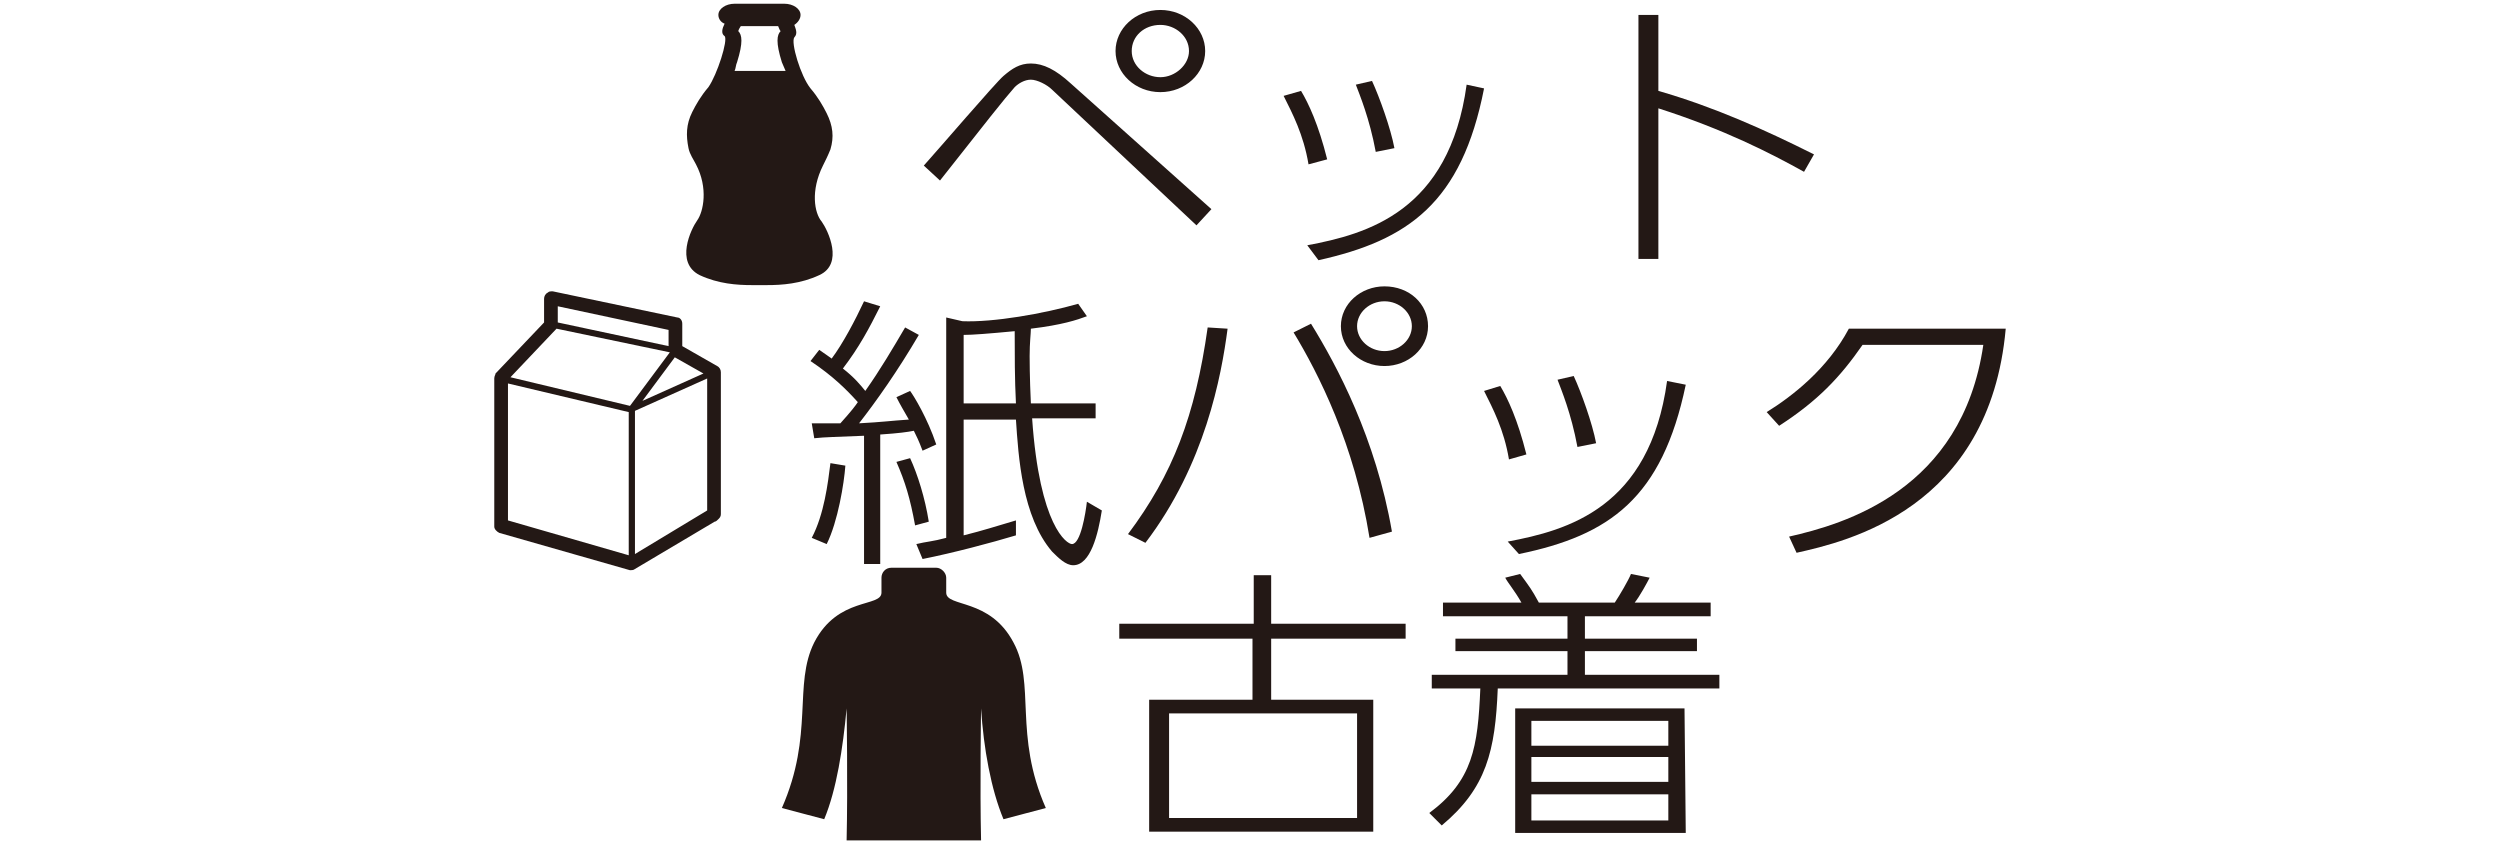
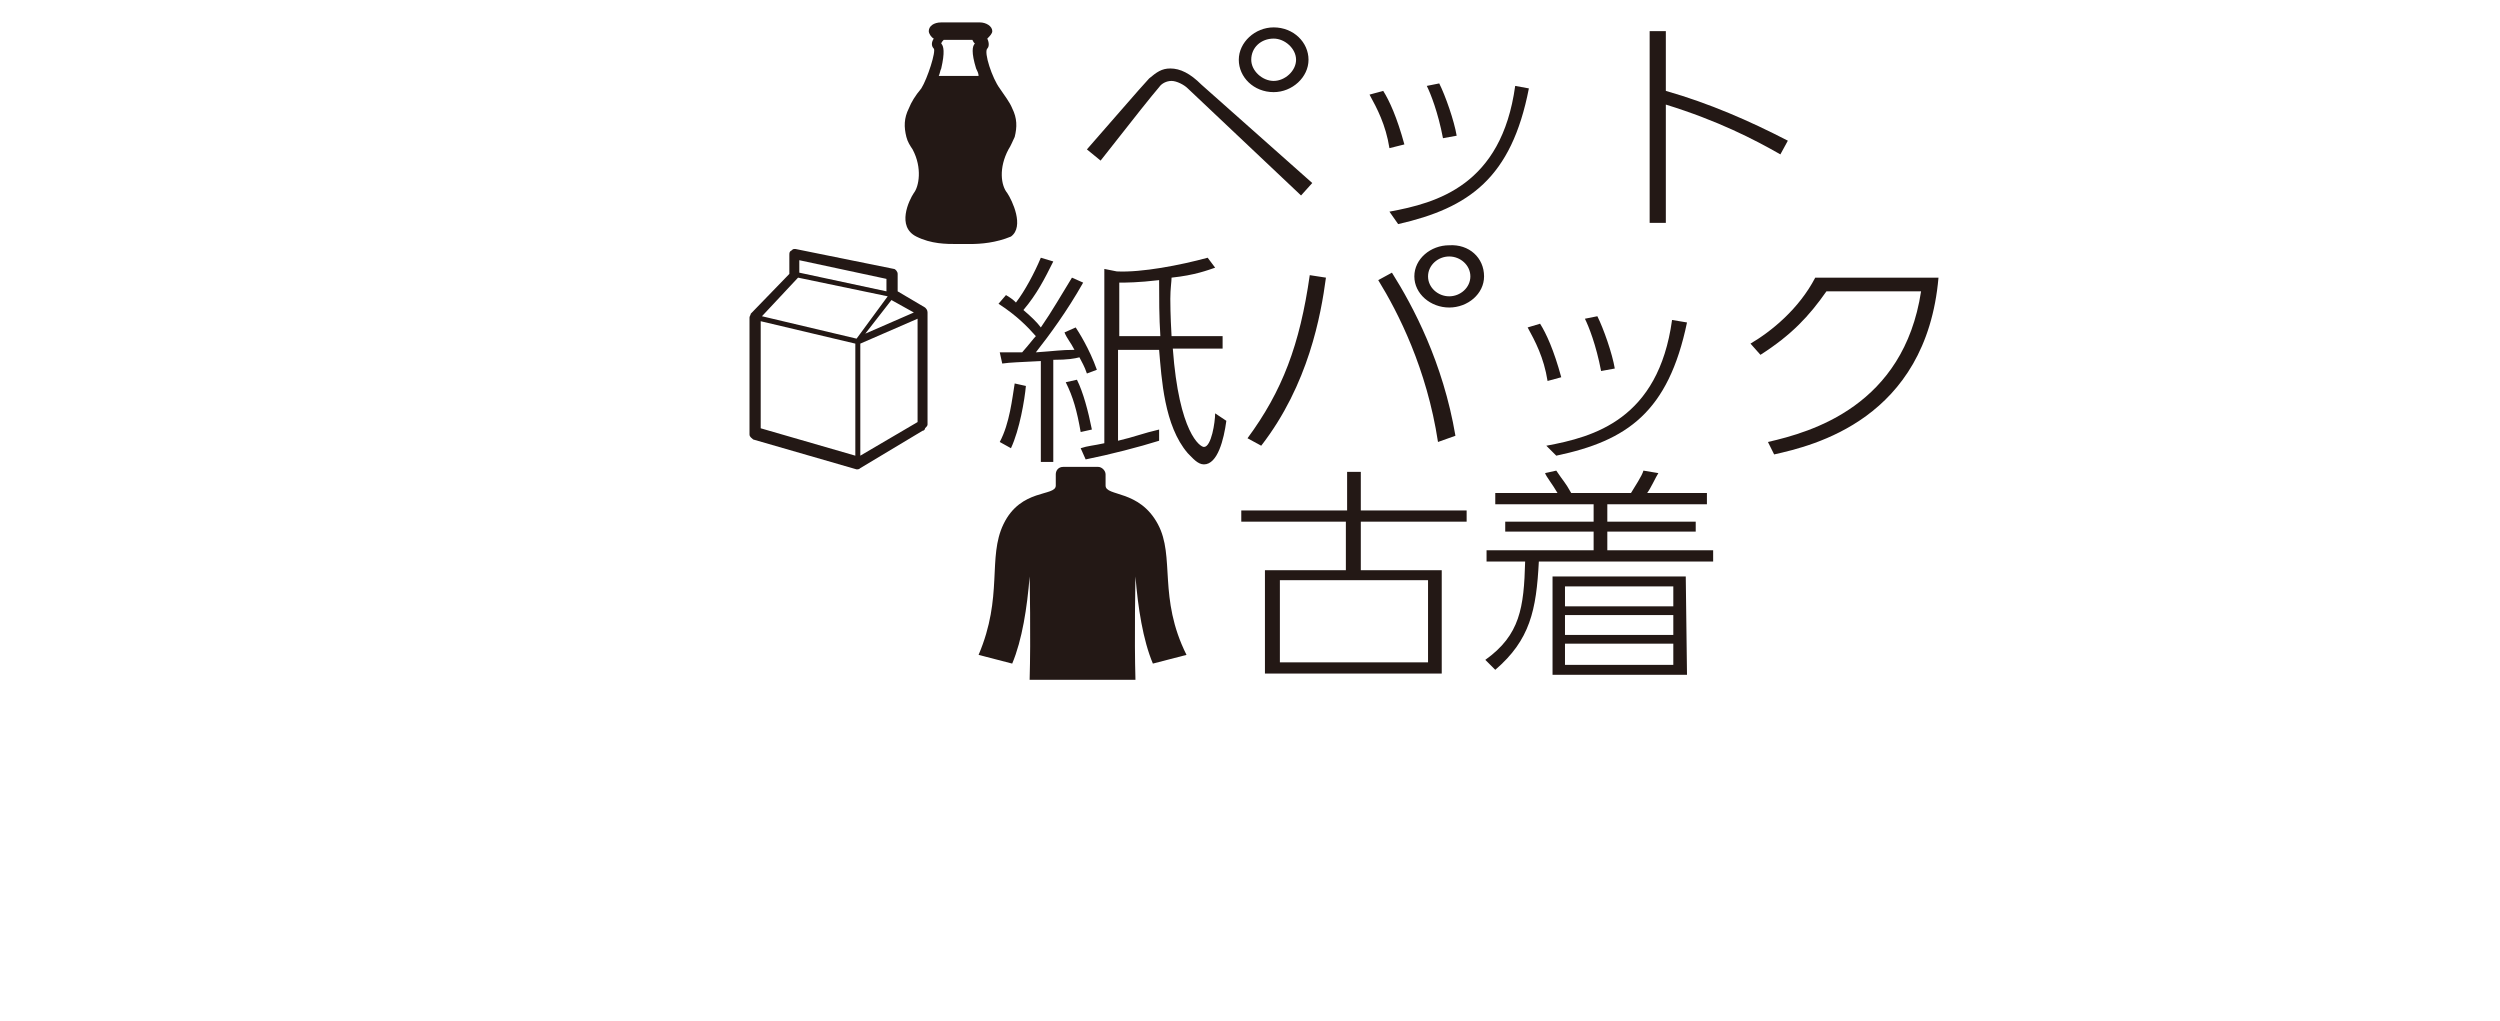
- <svg xmlns="http://www.w3.org/2000/svg" version="1.1" id="レイヤー_1" x="0px" y="0px" viewBox="0 0 200.8 68" style="enable-background:new 0 0 200.8 68;" xml:space="preserve">
+ <svg xmlns="http://www.w3.org/2000/svg" version="1.1" id="レイヤー_1" x="0px" y="0px" viewBox="0 0 200.8 82" style="enable-background:new 0 0 200.8 82;" xml:space="preserve">
  <style type="text/css">
	.st0{fill-rule:evenodd;clip-rule:evenodd;fill:#231815;}
	.st1{fill:#231815;}
</style>
  <g>
-     <path class="st0" d="M70.9,1.5L70.9,1.5L70.9,1.5z" />
    <g>
-       <path class="st1" d="M74.2,13.3c1-1.1,5.8-6.7,6.4-7.2c0.7-0.6,1.3-1,2.2-1c1,0,2,0.5,3.2,1.6l11.3,10.1l-1.2,1.3L84.5,7.2    c-0.4-0.4-1.2-0.8-1.7-0.8s-1,0.3-1.3,0.6c-0.8,0.9-2.3,2.8-6,7.5L74.2,13.3z M96.8,4.1c0,1.8-1.6,3.3-3.6,3.3s-3.6-1.5-3.6-3.3    s1.6-3.3,3.6-3.3S96.8,2.3,96.8,4.1z M90.9,4.1c0,1.2,1.1,2.1,2.3,2.1c1.2,0,2.3-1,2.3-2.1c0-1.2-1.1-2.1-2.3-2.1    C91.9,2,90.9,2.9,90.9,4.1z" />
-       <path class="st1" d="M105.1,13.2c-0.4-2.4-1.3-4.1-2-5.5l1.4-0.4c0.6,1,1.4,2.7,2.1,5.5L105.1,13.2z M105,19.7    c4.8-0.9,11.4-2.7,12.8-12.9l1.4,0.3c-1.8,9.2-6.1,12.2-13.3,13.8L105,19.7z M110.5,12.2c-0.5-2.7-1.3-4.6-1.6-5.4l1.3-0.3    c0.6,1.3,1.5,3.8,1.8,5.4L110.5,12.2z" />
-       <path class="st1" d="M144.9,13.8c-2.7-1.5-6.4-3.4-11.7-5.1v12.1h-1.6V1.2h1.6v6.1c4.5,1.3,8.5,3.1,12.5,5.1L144.9,13.8z" />
+       <path class="st0" d="M84.7,2.7L84.7,2.7L84.7,2.7z" />
+       <g>
+         <path class="st1" d="M87.3,12c0.8-0.9,4.6-5.3,5-5.7c0.6-0.5,1-0.8,1.7-0.8c0.8,0,1.6,0.4,2.5,1.3l8.9,7.9l-0.9,1l-9.1-8.6     c-0.3-0.3-0.9-0.6-1.3-0.6s-0.8,0.2-1,0.5c-0.6,0.7-1.8,2.2-4.7,5.9L87.3,12z M105.1,4.8c0,1.4-1.3,2.6-2.8,2.6     c-1.6,0-2.8-1.2-2.8-2.6s1.3-2.6,2.8-2.6C103.9,2.2,105.1,3.4,105.1,4.8z M100.5,4.8c0,0.9,0.9,1.7,1.8,1.7s1.8-0.8,1.8-1.7     s-0.9-1.7-1.8-1.7C101.3,3.1,100.5,3.8,100.5,4.8z" />
+         <path class="st1" d="M111.6,11.9c-0.3-1.9-1-3.2-1.6-4.3l1.1-0.3c0.5,0.8,1.1,2.1,1.7,4.3L111.6,11.9z M111.6,17     c3.8-0.7,9-2.1,10.1-10.1l1.1,0.2c-1.4,7.2-4.8,9.6-10.5,10.9L111.6,17z M115.9,11.1c-0.4-2.1-1-3.6-1.3-4.2l1-0.2     c0.5,1,1.2,3,1.4,4.2L115.9,11.1z" />
+         <path class="st1" d="M143,12.4c-2.1-1.2-5-2.7-9.2-4v9.5h-1.3V2.5h1.3v4.8c3.5,1,6.7,2.4,9.8,4L143,12.4z" />
+       </g>
+     </g>
+     <g>
+       <path class="st1" d="M80.9,15.5c-0.5-0.6-0.7-2,0.1-3.5c0.2-0.3,0.3-0.6,0.5-1c0.2-0.8,0.2-1.5-0.2-2.3c-0.2-0.5-0.6-1-1-1.6    c-0.6-0.8-1.3-2.9-1-3.2c0.2-0.2,0.1-0.6,0-0.8c0.2-0.2,0.4-0.4,0.4-0.6c0-0.4-0.5-0.7-1-0.7h-3.1c-0.6,0-1,0.3-1,0.7    c0,0.2,0.2,0.5,0.4,0.6c-0.2,0.3-0.2,0.6,0,0.8s-0.5,2.4-1,3.2c-0.5,0.6-0.8,1.1-1,1.6c-0.4,0.8-0.4,1.5-0.2,2.3    c0.1,0.4,0.3,0.7,0.5,1c0.8,1.5,0.5,3,0.1,3.5C73,16.1,72,18.2,73.6,19c1.2,0.6,2.4,0.6,3.3,0.6h0.5h0.5c0.9,0,2.1-0.1,3.3-0.6    C82.3,18.2,81.3,16.1,80.9,15.5z M75.6,3.5c0,0,0-0.1,0.2-0.3h2.3c0.1,0.2,0.1,0.2,0.2,0.3c-0.2,0.2-0.3,0.7,0.1,2    c0.1,0.2,0.2,0.4,0.2,0.6h-3.2c0.1-0.2,0.1-0.4,0.2-0.6C75.9,4.2,75.8,3.7,75.6,3.5z" />
+     </g>
+     <g>
+       <path class="st0" d="M97.1,38.7L97.1,38.7L97.1,38.7z" />
+       <g>
+         <path class="st1" d="M108.2,41v-3.1h1.1V41h8.5v0.9h-8.5v3.9h6.5v8.3h-14.2v-8.3h6.5v-3.9h-8.4V41H108.2z M102.8,46.6v6.6h11.9     v-6.6H102.8z" />
+         <path class="st1" d="M137.6,45.1h-14c-0.2,3.9-0.7,6.3-3.5,8.7l-0.8-0.8c2.8-2,3.1-4.2,3.2-7.9h-3.1v-0.9h8.6v-1.5h-7.1v-0.8h7.1     v-1.4h-7.9v-0.9h5c-0.4-0.7-0.9-1.3-1-1.6l0.9-0.2c0.6,0.9,0.7,0.9,1.2,1.8h4.8c0.3-0.5,0.9-1.4,1-1.8l1.2,0.2     c-0.2,0.3-0.6,1.2-0.9,1.6h4.8v0.9h-8v1.4h7.1v0.8h-7.1v1.5h8.5V45.1L137.6,45.1z M135.5,54.2h-10.8v-7.9h10.7L135.5,54.2     L135.5,54.2z M134.4,47.1h-8.7v1.6h8.7V47.1z M134.4,49.4h-8.7V51h8.7V49.4z M134.4,51.7h-8.7v1.7h8.7V51.7z" />
+       </g>
+     </g>
+     <g>
+       <path class="st1" d="M93,42.1c-1.5-2.8-4.2-2.2-4.2-3.1s0-0.9,0-0.9c0-0.3-0.3-0.6-0.6-0.6h-2.8c-0.4,0-0.6,0.3-0.6,0.6    c0,0,0,0,0,0.9s-2.8,0.2-4.2,3.1c-1.3,2.7,0,5.8-2,10.5l2.7,0.7c0.8-1.9,1.2-4.5,1.4-7c0,0,0.1,5,0,8.3h8.5c-0.1-3.3,0-8.3,0-8.3    c0.2,2.5,0.6,5.1,1.4,7l2.7-0.7C93,48,94.4,44.7,93,42.1z" />
+     </g>
+     <g>
+       <path class="st0" d="M77.7,21.4L77.7,21.4L77.7,21.4z" />
+       <g>
+         <path class="st1" d="M87,22.7c-1.3,2.3-2.7,4.2-3.8,5.6c1.5-0.1,2-0.2,3.1-0.2c-0.3-0.6-0.6-0.9-0.8-1.4l0.9-0.4     c0.2,0.3,1.1,1.7,1.7,3.4L87.3,30c-0.2-0.6-0.4-0.9-0.6-1.3c-0.4,0.1-0.9,0.2-2.1,0.2v8.2h-1V29c-1.8,0.1-2.4,0.1-3.1,0.2     l-0.2-0.9c0.9,0,1.3,0,1.8,0c0.7-0.8,0.9-1.1,1.1-1.3c-0.7-0.8-1.6-1.7-3-2.6l0.6-0.7c0.5,0.3,0.6,0.4,0.8,0.6     c0.7-0.9,1.5-2.4,2-3.6l1,0.3c-0.7,1.4-1.3,2.6-2.4,3.9c0.7,0.6,1.1,1,1.4,1.4c0.9-1.3,1.7-2.7,2.5-4L87,22.7z M80.3,35.5     c0.8-1.5,1-3.5,1.2-4.7l0.9,0.2c-0.1,1.1-0.5,3.5-1.2,5L80.3,35.5z M86.8,34.7c-0.3-1.7-0.6-2.8-1.2-4l0.9-0.2     c0.5,1,0.9,2.5,1.2,4L86.8,34.7z M97.6,21.5c-0.6,0.2-1.6,0.6-3.5,0.8c0,0.3-0.1,0.9-0.1,1.7c0,0.2,0,1.3,0.1,3h4.1v1h-4     c0.5,6.8,2.2,7.9,2.5,7.9c0.6,0,0.9-2,0.9-2.7l0.9,0.6c-0.2,1.5-0.7,3.5-1.8,3.5c-0.5,0-0.9-0.5-1.3-0.9c-1.9-2.2-2.1-6-2.3-8.3     h-3.3v7.3c1.3-0.3,2-0.6,3.3-0.9v0.9c-1.6,0.5-3.9,1.1-5.9,1.5L86.8,36c0.6-0.2,1-0.2,1.9-0.4v-14l1,0.2c2,0.1,5.1-0.5,7.3-1.1     L97.6,21.5z M89.9,27h3.3c-0.1-1.5-0.1-3.1-0.1-4.5c-1.7,0.2-2.7,0.2-3.2,0.2V27z" />
+         <path class="st1" d="M106.5,22.3c-0.4,3-1.4,8.6-5.2,13.5l-1.1-0.6c2.8-3.8,4.2-7.5,5-13.1L106.5,22.3z M115.5,35.5     c-0.9-5.9-3.2-10.4-4.8-13l1.1-0.6c1.7,2.7,4.1,7.2,5.1,13.1L115.5,35.5z M119.2,22.2c0,1.4-1.3,2.5-2.8,2.5s-2.8-1.1-2.8-2.5     s1.3-2.5,2.8-2.5C118,19.6,119.2,20.7,119.2,22.2z M114.7,22.2c0,0.9,0.8,1.6,1.7,1.6s1.7-0.7,1.7-1.6s-0.8-1.6-1.7-1.6     S114.7,21.3,114.7,22.2z" />
+         <path class="st1" d="M124.3,30.6c-0.3-1.9-1-3.2-1.6-4.3l1-0.3c0.5,0.8,1.1,2.1,1.7,4.3L124.3,30.6z M124.2,35.8     c3.8-0.7,9-2.1,10.1-10.1l1.2,0.2c-1.5,7.2-4.8,9.5-10.5,10.7L124.2,35.8z M128.6,29.8c-0.4-2.1-1-3.6-1.3-4.2l1-0.2     c0.5,1,1.2,3,1.4,4.2L128.6,29.8z" />
+         <path class="st1" d="M142,35.5c3.5-0.8,10.9-2.9,12.3-12.1h-7.6c-1.4,2-2.8,3.5-5.3,5.1l-0.8-0.9c1.7-1,3.9-2.8,5.2-5.3h9.9     c-1,11.4-10.1,13.5-13.2,14.2L142,35.5z" />
+       </g>
+     </g>
+     <g>
+       <path class="st1" d="M74.3,24.7l-2.2-1.3V22c0-0.2-0.2-0.4-0.3-0.4L63.9,20c-0.2,0-0.2,0-0.3,0.1c-0.2,0.1-0.2,0.2-0.2,0.4V22    l-3.1,3.2c0,0.1-0.1,0.2-0.1,0.3v9.4c0,0.2,0.2,0.3,0.3,0.4l8.3,2.4c0.1,0,0.2,0,0.3-0.1l5-3c0.1,0,0.2-0.1,0.2-0.2    c0.1-0.1,0.2-0.2,0.2-0.3v-9C74.5,24.9,74.4,24.8,74.3,24.7z M71.6,24.1l1.8,1l-3.9,1.7L71.6,24.1z M71.2,22.4v1l-7-1.5v-1    L71.2,22.4z M64.1,22.3L64.1,22.3l7.2,1.5l0,0l-2.5,3.4l-7.6-1.8L64.1,22.3z M61.1,25.8l7.6,1.8v9l-7.6-2.2V25.8z M69.1,36.6v-9    l4.6-2v8.3L69.1,36.6z" />
    </g>
  </g>
-   <g>
-     <path class="st1" d="M66,17.8c-0.6-0.7-0.9-2.5,0.1-4.5c0.2-0.4,0.4-0.8,0.6-1.3c0.3-1,0.2-1.9-0.3-2.9c-0.3-0.6-0.7-1.3-1.3-2   c-0.8-1-1.6-3.7-1.3-4.1c0.3-0.3,0.1-0.7,0-1c0.3-0.2,0.5-0.5,0.5-0.8c0-0.5-0.6-0.9-1.3-0.9h-4c-0.7,0-1.3,0.4-1.3,0.9   c0,0.3,0.2,0.6,0.5,0.7c-0.2,0.4-0.3,0.8,0,1C58.5,3.2,57.6,6,56.9,7c-0.6,0.7-1,1.4-1.3,2c-0.5,1-0.5,1.9-0.3,2.9   c0.1,0.5,0.4,0.9,0.6,1.3c1,1.9,0.6,3.8,0.1,4.5s-1.8,3.4,0.2,4.4c1.5,0.7,3,0.8,4.2,0.8H61h0.6c1.2,0,2.7-0.1,4.2-0.8   C67.8,21.2,66.5,18.5,66,17.8z M59.3,2.5c0,0,0-0.1,0.2-0.4h3c0.1,0.2,0.1,0.3,0.2,0.4c-0.3,0.3-0.4,0.9,0.1,2.5   c0.1,0.2,0.2,0.5,0.3,0.7H59c0.1-0.2,0.1-0.5,0.2-0.7C59.7,3.4,59.6,2.8,59.3,2.5z" />
-   </g>
-   <g>
-     <path class="st0" d="M86.6,47.2L86.6,47.2L86.6,47.2z" />
-     <g>
-       <path class="st1" d="M100.7,50.1v-3.9h1.4v3.9h10.8v1.2h-10.8v4.9h8.2v10.6h-18V56.2h8.3v-4.9H89.9v-1.2H100.7z M93.9,57.3v8.4    H109v-8.4C109,57.3,93.9,57.3,93.9,57.3z" />
-       <path class="st1" d="M138.1,55.3h-17.8c-0.2,5-0.9,8-4.5,11l-1-1c3.5-2.6,3.9-5.3,4.1-10H115v-1.1h10.9v-1.9h-9v-1h9v-1.8h-10    v-1.1h6.3c-0.5-0.9-1.1-1.6-1.3-2l1.2-0.3c0.8,1.1,0.9,1.2,1.5,2.3h6.1c0.4-0.6,1.1-1.8,1.3-2.3l1.5,0.3c-0.2,0.4-0.8,1.5-1.2,2    h6.1v1.1h-10.1v1.8h9v1h-9v1.9h10.8L138.1,55.3L138.1,55.3z M135.4,66.9h-13.7v-10h13.6L135.4,66.9L135.4,66.9z M134,57.9h-11v2    h11V57.9z M134,60.8h-11v2h11V60.8z M134,63.8h-11v2.1h11V63.8z" />
-     </g>
-   </g>
-   <g>
-     <path class="st1" d="M81.4,51.6c-1.9-3.6-5.4-2.8-5.4-4s0-1.2,0-1.2c0-0.4-0.4-0.8-0.8-0.8h-3.6c-0.5,0-0.8,0.4-0.8,0.8   c0,0,0,0,0,1.2s-3.5,0.3-5.4,4c-1.7,3.4,0,7.4-2.6,13.3l3.4,0.9c1-2.4,1.5-5.7,1.8-8.9c0,0,0.1,6.3,0,10.6h10.8   c-0.1-4.2,0-10.6,0-10.6c0.2,3.2,0.8,6.5,1.8,8.9l3.4-0.9C81.4,59,83.2,54.9,81.4,51.6z" />
-   </g>
-   <g>
-     <path class="st0" d="M61.9,25.2L61.9,25.2L61.9,25.2z" />
-     <g>
-       <path class="st1" d="M73.8,26.9c-1.7,2.9-3.4,5.3-4.8,7.1c1.9-0.1,2.5-0.2,4-0.3c-0.4-0.7-0.7-1.2-1-1.8l1.1-0.5    c0.3,0.4,1.4,2.2,2.1,4.3l-1.1,0.5c-0.3-0.8-0.5-1.2-0.7-1.6c-0.5,0.1-1.2,0.2-2.7,0.3v10.4h-1.3V35c-2.3,0.1-3.1,0.1-4,0.2    L65.2,34c1.1,0,1.6,0,2.3,0c0.9-1,1.2-1.4,1.4-1.7c-0.9-1-2-2.1-3.8-3.3l0.7-0.9c0.6,0.4,0.7,0.5,1,0.7c0.9-1.2,1.9-3.1,2.6-4.6    l1.3,0.4c-0.9,1.8-1.7,3.3-3,5c0.9,0.7,1.4,1.3,1.8,1.8c1.2-1.7,2.2-3.4,3.2-5.1L73.8,26.9z M65.2,43.2c1-1.9,1.3-4.4,1.5-6    l1.2,0.2c-0.1,1.4-0.6,4.5-1.5,6.3L65.2,43.2z M73.5,42.2c-0.4-2.2-0.8-3.5-1.5-5.1l1.1-0.3c0.6,1.3,1.2,3.2,1.5,5.1L73.5,42.2z     M87.3,25.4c-0.8,0.3-2,0.7-4.5,1c0,0.4-0.1,1.1-0.1,2.2c0,0.2,0,1.7,0.1,3.8H88v1.2h-5.1c0.6,8.7,2.8,10.1,3.2,10.1    c0.7,0,1.1-2.5,1.2-3.4l1.2,0.7c-0.3,1.9-0.9,4.4-2.3,4.4c-0.6,0-1.2-0.6-1.7-1.1c-2.4-2.8-2.7-7.6-2.9-10.6h-4.2V43    c1.6-0.4,2.5-0.7,4.2-1.2V43c-2,0.6-5,1.4-7.5,1.9l-0.5-1.2c0.8-0.2,1.3-0.2,2.4-0.5V25.5l1.3,0.3c2.5,0.1,6.5-0.6,9.3-1.4    L87.3,25.4z M77.4,32.4h4.2c-0.1-1.9-0.1-4-0.1-5.8c-2.1,0.2-3.4,0.3-4.1,0.3C77.4,26.9,77.4,32.4,77.4,32.4z" />
-       <path class="st1" d="M98.6,26.4c-0.5,3.8-1.8,10.9-6.6,17.2l-1.4-0.7c3.6-4.8,5.4-9.5,6.4-16.6L98.6,26.4z M110,43.2    c-1.2-7.5-4.1-13.2-6.1-16.5l1.4-0.7c2.1,3.4,5.2,9.2,6.5,16.7L110,43.2z M114.7,26.2c0,1.8-1.6,3.2-3.5,3.2s-3.5-1.4-3.5-3.2    c0-1.8,1.6-3.2,3.5-3.2C113.2,23,114.7,24.4,114.7,26.2z M109,26.2c0,1.1,1,2,2.2,2s2.2-0.9,2.2-2s-1-2-2.2-2S109,25.1,109,26.2z" />
-       <path class="st1" d="M121.2,36.9c-0.4-2.4-1.3-4.1-2-5.5l1.3-0.4c0.6,1,1.4,2.7,2.1,5.5L121.2,36.9z M121.1,43.5    c4.8-0.9,11.4-2.7,12.8-12.9l1.5,0.3C133.5,40,129.3,43,122,44.5L121.1,43.5z M126.7,35.9c-0.5-2.7-1.3-4.6-1.6-5.4l1.3-0.3    c0.6,1.3,1.5,3.8,1.8,5.4L126.7,35.9z" />
-       <path class="st1" d="M143.7,43.1c4.4-1,13.9-3.7,15.6-15.4h-9.7c-1.8,2.6-3.6,4.5-6.7,6.5l-1-1.1c2.1-1.3,4.9-3.5,6.6-6.7h12.6    c-1.3,14.5-12.8,17.1-16.8,18L143.7,43.1z" />
-     </g>
-   </g>
-   <g>
-     <path class="st1" d="M57.6,29.4l-2.8-1.6V26c0-0.3-0.2-0.5-0.4-0.5l-10-2.1c-0.2,0-0.3,0-0.4,0.1c-0.2,0.1-0.3,0.3-0.3,0.5v1.9   L39.8,30c0,0.1-0.1,0.2-0.1,0.4v11.9c0,0.2,0.2,0.4,0.4,0.5l10.5,3c0.1,0,0.3,0,0.4-0.1l6.4-3.8c0.1,0,0.2-0.1,0.3-0.2   c0.1-0.1,0.2-0.2,0.2-0.4V29.9C57.9,29.7,57.8,29.5,57.6,29.4z M54.2,28.7l2.3,1.3l-4.9,2.2L54.2,28.7z M53.7,26.5v1.3l-8.9-1.9   v-1.3L53.7,26.5z M44.7,26.4L44.7,26.4l9.1,1.9l0,0l-3.2,4.3L41,30.3L44.7,26.4z M40.8,30.8l9.7,2.3v11.5l-9.7-2.8   C40.8,41.8,40.8,30.8,40.8,30.8z M51,44.5V33l5.8-2.6V41L51,44.5z" />
-   </g>
</svg>
